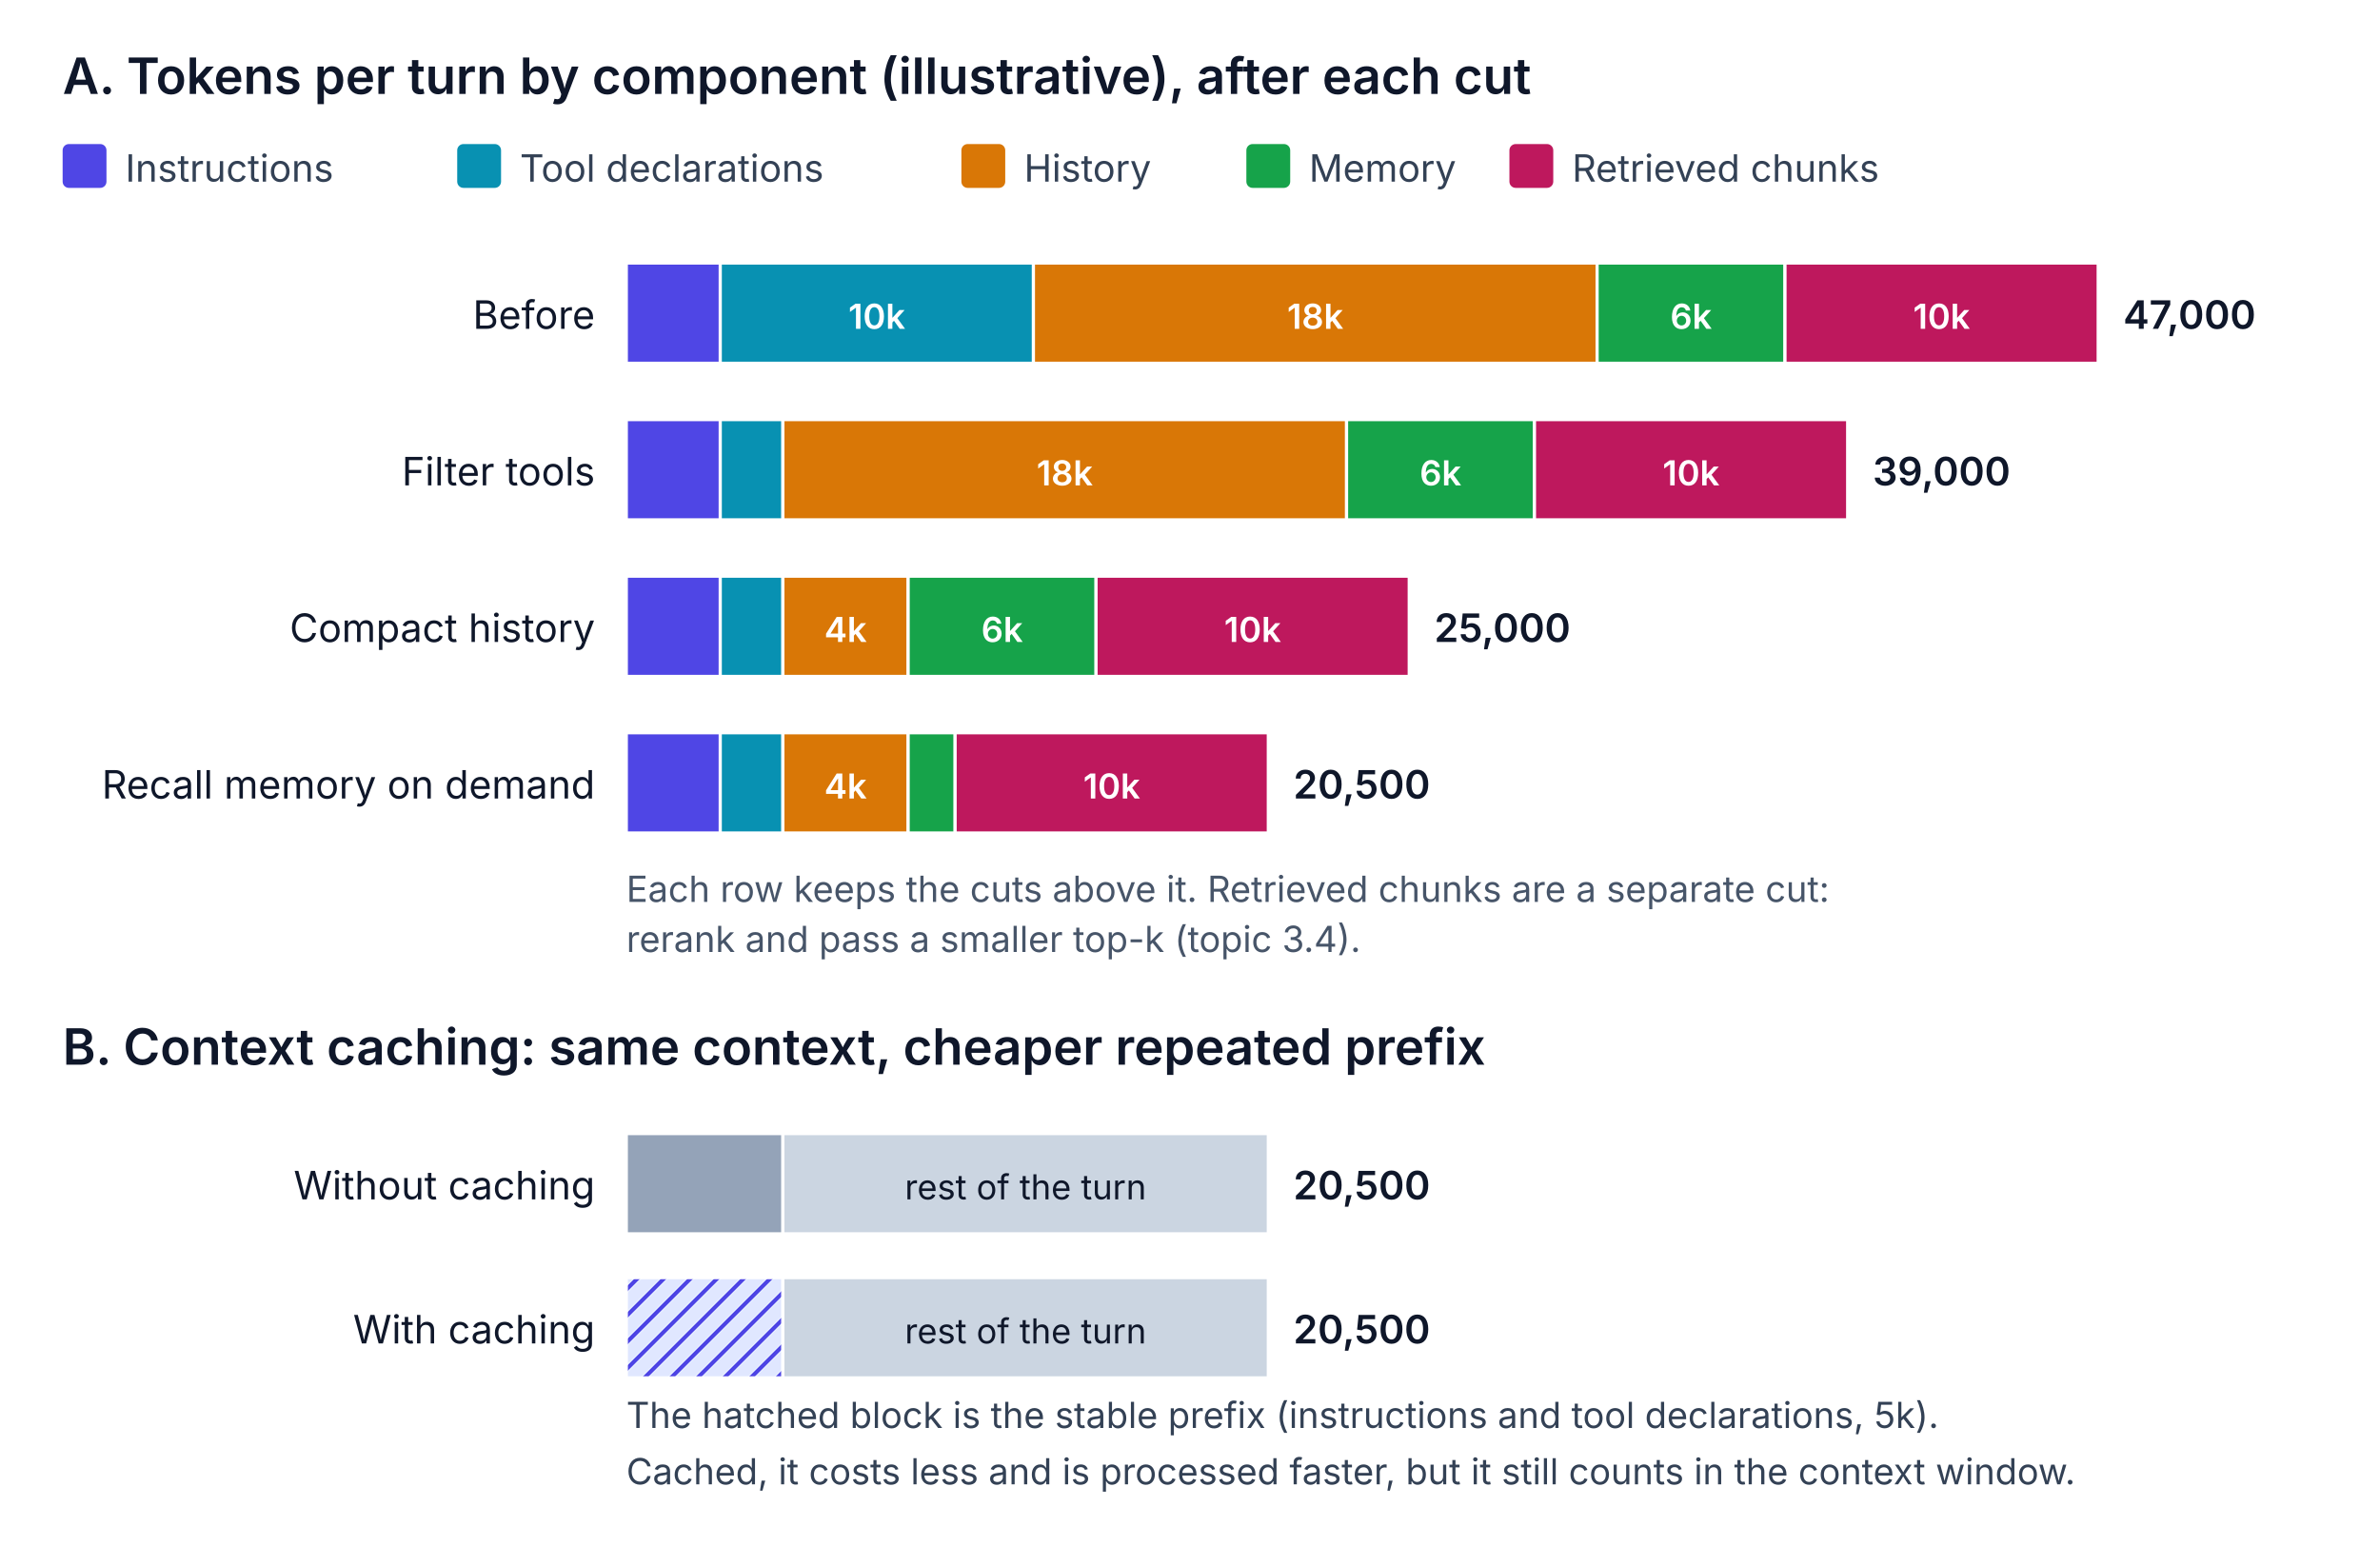
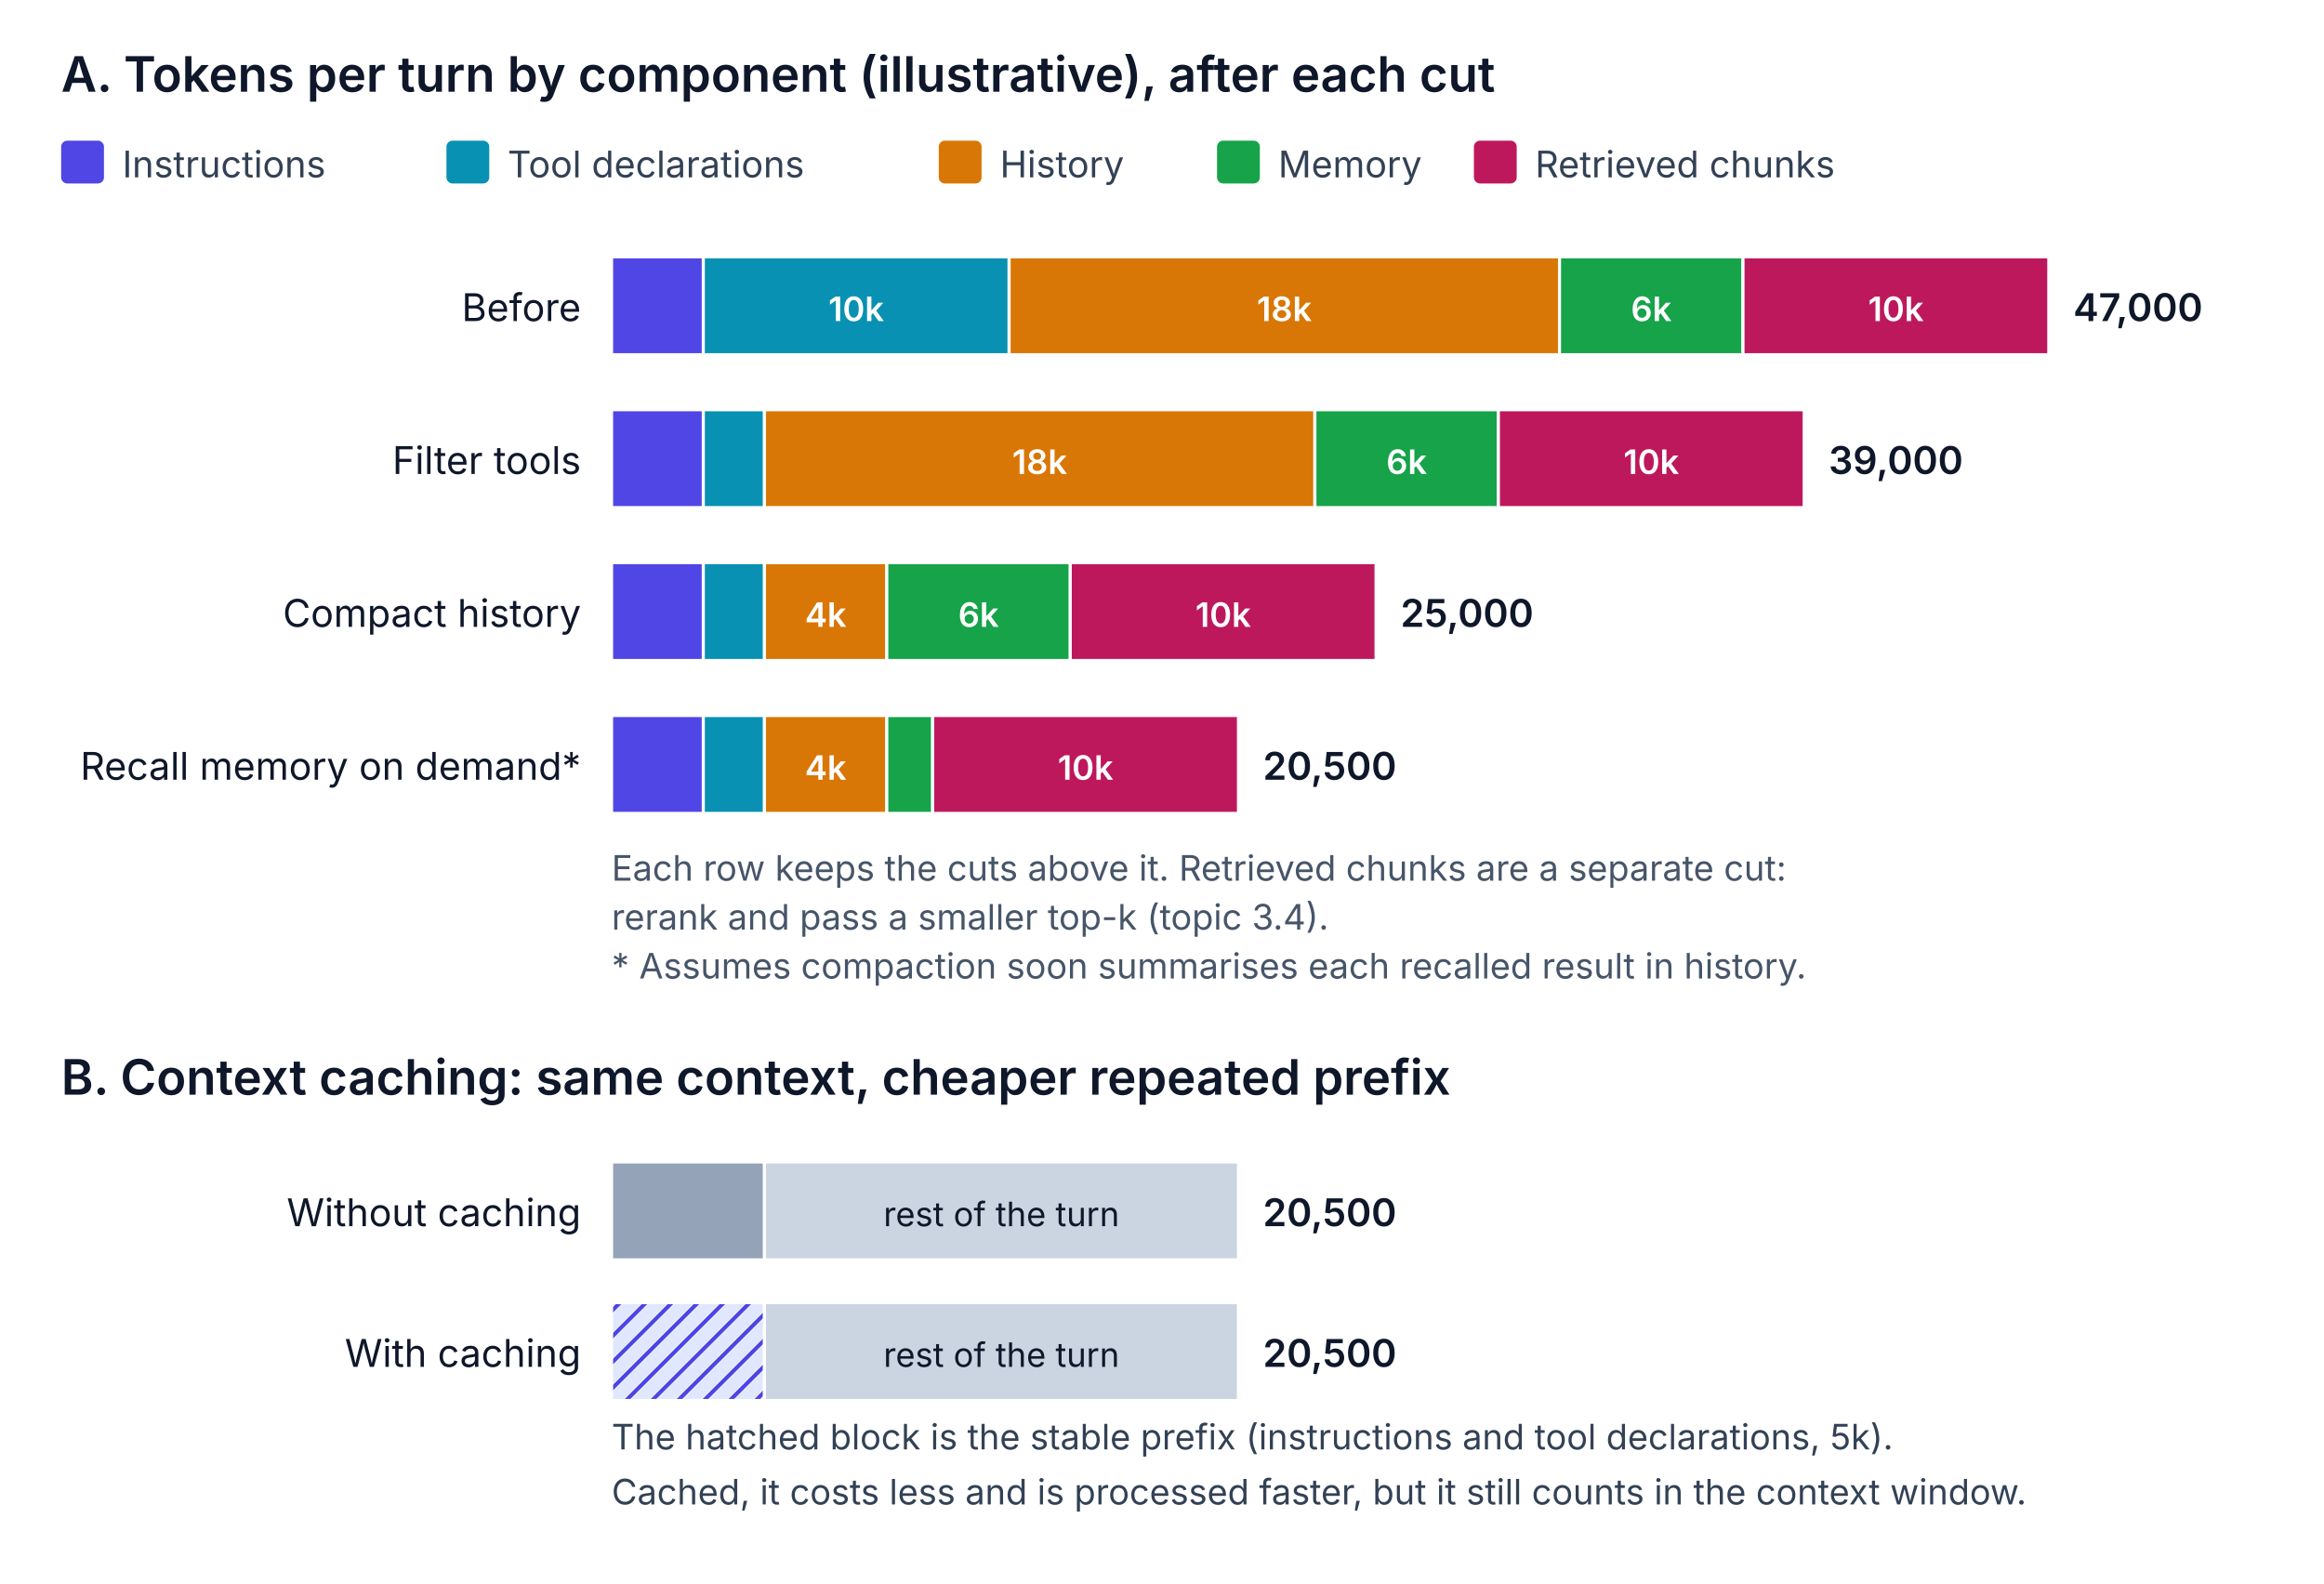
- <svg xmlns="http://www.w3.org/2000/svg" viewBox="0 0 760 500" width="760" height="500" role="img" aria-label="Panel A: illustrative tokens per turn for a support agent, as stacked bars by component. Before any cut: instructions 3k, tool declarations 10k, history 18k, memory 6k, retrieved chunks 10k, total 47,000. Filtering tools to the ones the step needs cuts tool declarations to 2k, total 39,000. Compacting history cuts it to 4k, total 25,000. Recalling memory on demand cuts memory to 1.5k, total 20,500. Panel B: with context caching the turn is still 20,500 tokens; the stable 5k prefix of instructions and tool declarations is cached, so it costs less and is processed faster, but it still counts in the context window.">
+ <svg xmlns="http://www.w3.org/2000/svg" viewBox="0 0 760 518" width="760" height="518" role="img" aria-label="Panel A: illustrative tokens per turn for a support agent, as stacked bars by component. Before any cut: instructions 3k, tool declarations 10k, history 18k, memory 6k, retrieved chunks 10k, total 47,000. Filtering tools to the ones the step needs cuts tool declarations to 2k, total 39,000. Compacting history cuts it to 4k, total 25,000. Recalling memory on demand cuts memory to about 1.5k, assuming compaction soon summarises each recall, total 20,500. Panel B: with context caching the turn is still 20,500 tokens; the stable 5k prefix of instructions and tool declarations is cached, so it costs less and is processed faster, but it still counts in the context window.">
  <rect width="760" height="520" fill="#ffffff" />
  <g font-family="Inter, system-ui, sans-serif">
    <text x="20" y="30" font-size="16" font-weight="600" fill="#0f172a">A. Tokens per turn by component (illustrative), after each cut</text>
    <rect x="20" y="46" width="14" height="14" rx="2" fill="#4f46e5" />
    <text x="40" y="58" font-size="12" fill="#334155">Instructions</text>
    <rect x="146" y="46" width="14" height="14" rx="2" fill="#0891b2" />
    <text x="166" y="58" font-size="12" fill="#334155">Tool declarations</text>
    <rect x="307" y="46" width="14" height="14" rx="2" fill="#d97706" />
    <text x="327" y="58" font-size="12" fill="#334155">History</text>
    <rect x="398" y="46" width="14" height="14" rx="2" fill="#16a34a" />
    <text x="418" y="58" font-size="12" fill="#334155">Memory</text>
    <rect x="482" y="46" width="14" height="14" rx="2" fill="#be185d" />
    <text x="502" y="58" font-size="12" fill="#334155">Retrieved chunks</text>
    <text x="190" y="105" text-anchor="end" font-size="12.5" fill="#0f172a">Before</text>
    <rect x="200.0" y="84" width="30.0" height="32" fill="#4f46e5" stroke="#ffffff" stroke-width="1" />
    <rect x="230.0" y="84" width="100.0" height="32" fill="#0891b2" stroke="#ffffff" stroke-width="1" />
    <text x="280.0" y="105" text-anchor="middle" font-size="11" fill="#ffffff" font-weight="600">10k</text>
    <rect x="330.0" y="84" width="180.0" height="32" fill="#d97706" stroke="#ffffff" stroke-width="1" />
    <text x="420.0" y="105" text-anchor="middle" font-size="11" fill="#ffffff" font-weight="600">18k</text>
    <rect x="510.0" y="84" width="60.0" height="32" fill="#16a34a" stroke="#ffffff" stroke-width="1" />
    <text x="540.0" y="105" text-anchor="middle" font-size="11" fill="#ffffff" font-weight="600">6k</text>
    <rect x="570.0" y="84" width="100.0" height="32" fill="#be185d" stroke="#ffffff" stroke-width="1" />
    <text x="620.0" y="105" text-anchor="middle" font-size="11" fill="#ffffff" font-weight="600">10k</text>
    <text x="678.0" y="105" font-size="12.5" font-weight="600" fill="#0f172a">47,000</text>
    <text x="190" y="155" text-anchor="end" font-size="12.5" fill="#0f172a">Filter tools</text>
    <rect x="200.0" y="134" width="30.0" height="32" fill="#4f46e5" stroke="#ffffff" stroke-width="1" />
    <rect x="230.0" y="134" width="20.0" height="32" fill="#0891b2" stroke="#ffffff" stroke-width="1" />
    <rect x="250.0" y="134" width="180.0" height="32" fill="#d97706" stroke="#ffffff" stroke-width="1" />
    <text x="340.0" y="155" text-anchor="middle" font-size="11" fill="#ffffff" font-weight="600">18k</text>
    <rect x="430.0" y="134" width="60.0" height="32" fill="#16a34a" stroke="#ffffff" stroke-width="1" />
    <text x="460.0" y="155" text-anchor="middle" font-size="11" fill="#ffffff" font-weight="600">6k</text>
    <rect x="490.0" y="134" width="100.0" height="32" fill="#be185d" stroke="#ffffff" stroke-width="1" />
    <text x="540.0" y="155" text-anchor="middle" font-size="11" fill="#ffffff" font-weight="600">10k</text>
    <text x="598.0" y="155" font-size="12.5" font-weight="600" fill="#0f172a">39,000</text>
    <text x="190" y="205" text-anchor="end" font-size="12.5" fill="#0f172a">Compact history</text>
    <rect x="200.0" y="184" width="30.0" height="32" fill="#4f46e5" stroke="#ffffff" stroke-width="1" />
    <rect x="230.0" y="184" width="20.0" height="32" fill="#0891b2" stroke="#ffffff" stroke-width="1" />
    <rect x="250.0" y="184" width="40.0" height="32" fill="#d97706" stroke="#ffffff" stroke-width="1" />
    <text x="270.0" y="205" text-anchor="middle" font-size="11" fill="#ffffff" font-weight="600">4k</text>
    <rect x="290.0" y="184" width="60.0" height="32" fill="#16a34a" stroke="#ffffff" stroke-width="1" />
    <text x="320.0" y="205" text-anchor="middle" font-size="11" fill="#ffffff" font-weight="600">6k</text>
    <rect x="350.0" y="184" width="100.0" height="32" fill="#be185d" stroke="#ffffff" stroke-width="1" />
    <text x="400.0" y="205" text-anchor="middle" font-size="11" fill="#ffffff" font-weight="600">10k</text>
    <text x="458.0" y="205" font-size="12.5" font-weight="600" fill="#0f172a">25,000</text>
-     <text x="190" y="255" text-anchor="end" font-size="12.5" fill="#0f172a">Recall memory on demand</text>
+     <text x="190" y="255" text-anchor="end" font-size="12.5" fill="#0f172a">Recall memory on demand*</text>
    <rect x="200.0" y="234" width="30.0" height="32" fill="#4f46e5" stroke="#ffffff" stroke-width="1" />
    <rect x="230.0" y="234" width="20.0" height="32" fill="#0891b2" stroke="#ffffff" stroke-width="1" />
    <rect x="250.0" y="234" width="40.0" height="32" fill="#d97706" stroke="#ffffff" stroke-width="1" />
    <text x="270.0" y="255" text-anchor="middle" font-size="11" fill="#ffffff" font-weight="600">4k</text>
    <rect x="290.0" y="234" width="15.0" height="32" fill="#16a34a" stroke="#ffffff" stroke-width="1" />
    <rect x="305.0" y="234" width="100.0" height="32" fill="#be185d" stroke="#ffffff" stroke-width="1" />
    <text x="355.0" y="255" text-anchor="middle" font-size="11" fill="#ffffff" font-weight="600">10k</text>
    <text x="413.0" y="255" font-size="12.5" font-weight="600" fill="#0f172a">20,500</text>
    <text x="200" y="288" font-size="11.5" fill="#475569">Each row keeps the cuts above it. Retrieved chunks are a separate cut:</text>
    <text x="200" y="304" font-size="11.5" fill="#475569">rerank and pass a smaller top-k (topic 3.4).</text>
-     <text x="20" y="340" font-size="16" font-weight="600" fill="#0f172a">B. Context caching: same context, cheaper repeated prefix</text>
+     <text x="200" y="320" font-size="11.5" fill="#475569">* Assumes compaction soon summarises each recalled result in history.</text>
+     <text x="20" y="358" font-size="16" font-weight="600" fill="#0f172a">B. Context caching: same context, cheaper repeated prefix</text>
    <defs>
      <pattern id="hatch" width="6" height="6" patternUnits="userSpaceOnUse" patternTransform="rotate(45)">
        <rect width="6" height="6" fill="#e0e7ff" />
        <line x1="0" y1="0" x2="0" y2="6" stroke="#4f46e5" stroke-width="2.5" />
      </pattern>
    </defs>
-     <text x="190" y="383" text-anchor="end" font-size="12.5" fill="#0f172a">Without caching</text>
-     <rect x="200" y="362" width="50.0" height="32" fill="#94a3b8" stroke="#ffffff" />
-     <rect x="250.0" y="362" width="155.0" height="32" fill="#cbd5e1" stroke="#ffffff" />
-     <text x="327.5" y="383" text-anchor="middle" font-size="11" fill="#0f172a">rest of the turn</text>
-     <text x="413.0" y="383" font-size="12.5" font-weight="600" fill="#0f172a">20,500</text>
-     <text x="190" y="429" text-anchor="end" font-size="12.5" fill="#0f172a">With caching</text>
-     <rect x="200" y="408" width="50.0" height="32" fill="url(#hatch)" stroke="#ffffff" />
-     <rect x="250.0" y="408" width="155.0" height="32" fill="#cbd5e1" stroke="#ffffff" />
-     <text x="327.5" y="429" text-anchor="middle" font-size="11" fill="#0f172a">rest of the turn</text>
-     <text x="413.0" y="429" font-size="12.5" font-weight="600" fill="#0f172a">20,500</text>
-     <text x="200" y="456" font-size="11.5" fill="#334155">The hatched block is the stable prefix (instructions and tool declarations, 5k).</text>
-     <text x="200" y="474" font-size="11.5" fill="#334155">Cached, it costs less and is processed faster, but it still counts in the context window.</text>
+     <text x="190" y="401" text-anchor="end" font-size="12.5" fill="#0f172a">Without caching</text>
+     <rect x="200" y="380" width="50.0" height="32" fill="#94a3b8" stroke="#ffffff" />
+     <rect x="250.0" y="380" width="155.0" height="32" fill="#cbd5e1" stroke="#ffffff" />
+     <text x="327.5" y="401" text-anchor="middle" font-size="11" fill="#0f172a">rest of the turn</text>
+     <text x="413.0" y="401" font-size="12.5" font-weight="600" fill="#0f172a">20,500</text>
+     <text x="190" y="447" text-anchor="end" font-size="12.5" fill="#0f172a">With caching</text>
+     <rect x="200" y="426" width="50.0" height="32" fill="url(#hatch)" stroke="#ffffff" />
+     <rect x="250.0" y="426" width="155.0" height="32" fill="#cbd5e1" stroke="#ffffff" />
+     <text x="327.5" y="447" text-anchor="middle" font-size="11" fill="#0f172a">rest of the turn</text>
+     <text x="413.0" y="447" font-size="12.5" font-weight="600" fill="#0f172a">20,500</text>
+     <text x="200" y="474" font-size="11.5" fill="#334155">The hatched block is the stable prefix (instructions and tool declarations, 5k).</text>
+     <text x="200" y="492" font-size="11.5" fill="#334155">Cached, it costs less and is processed faster, but it still counts in the context window.</text>
  </g>
</svg>
